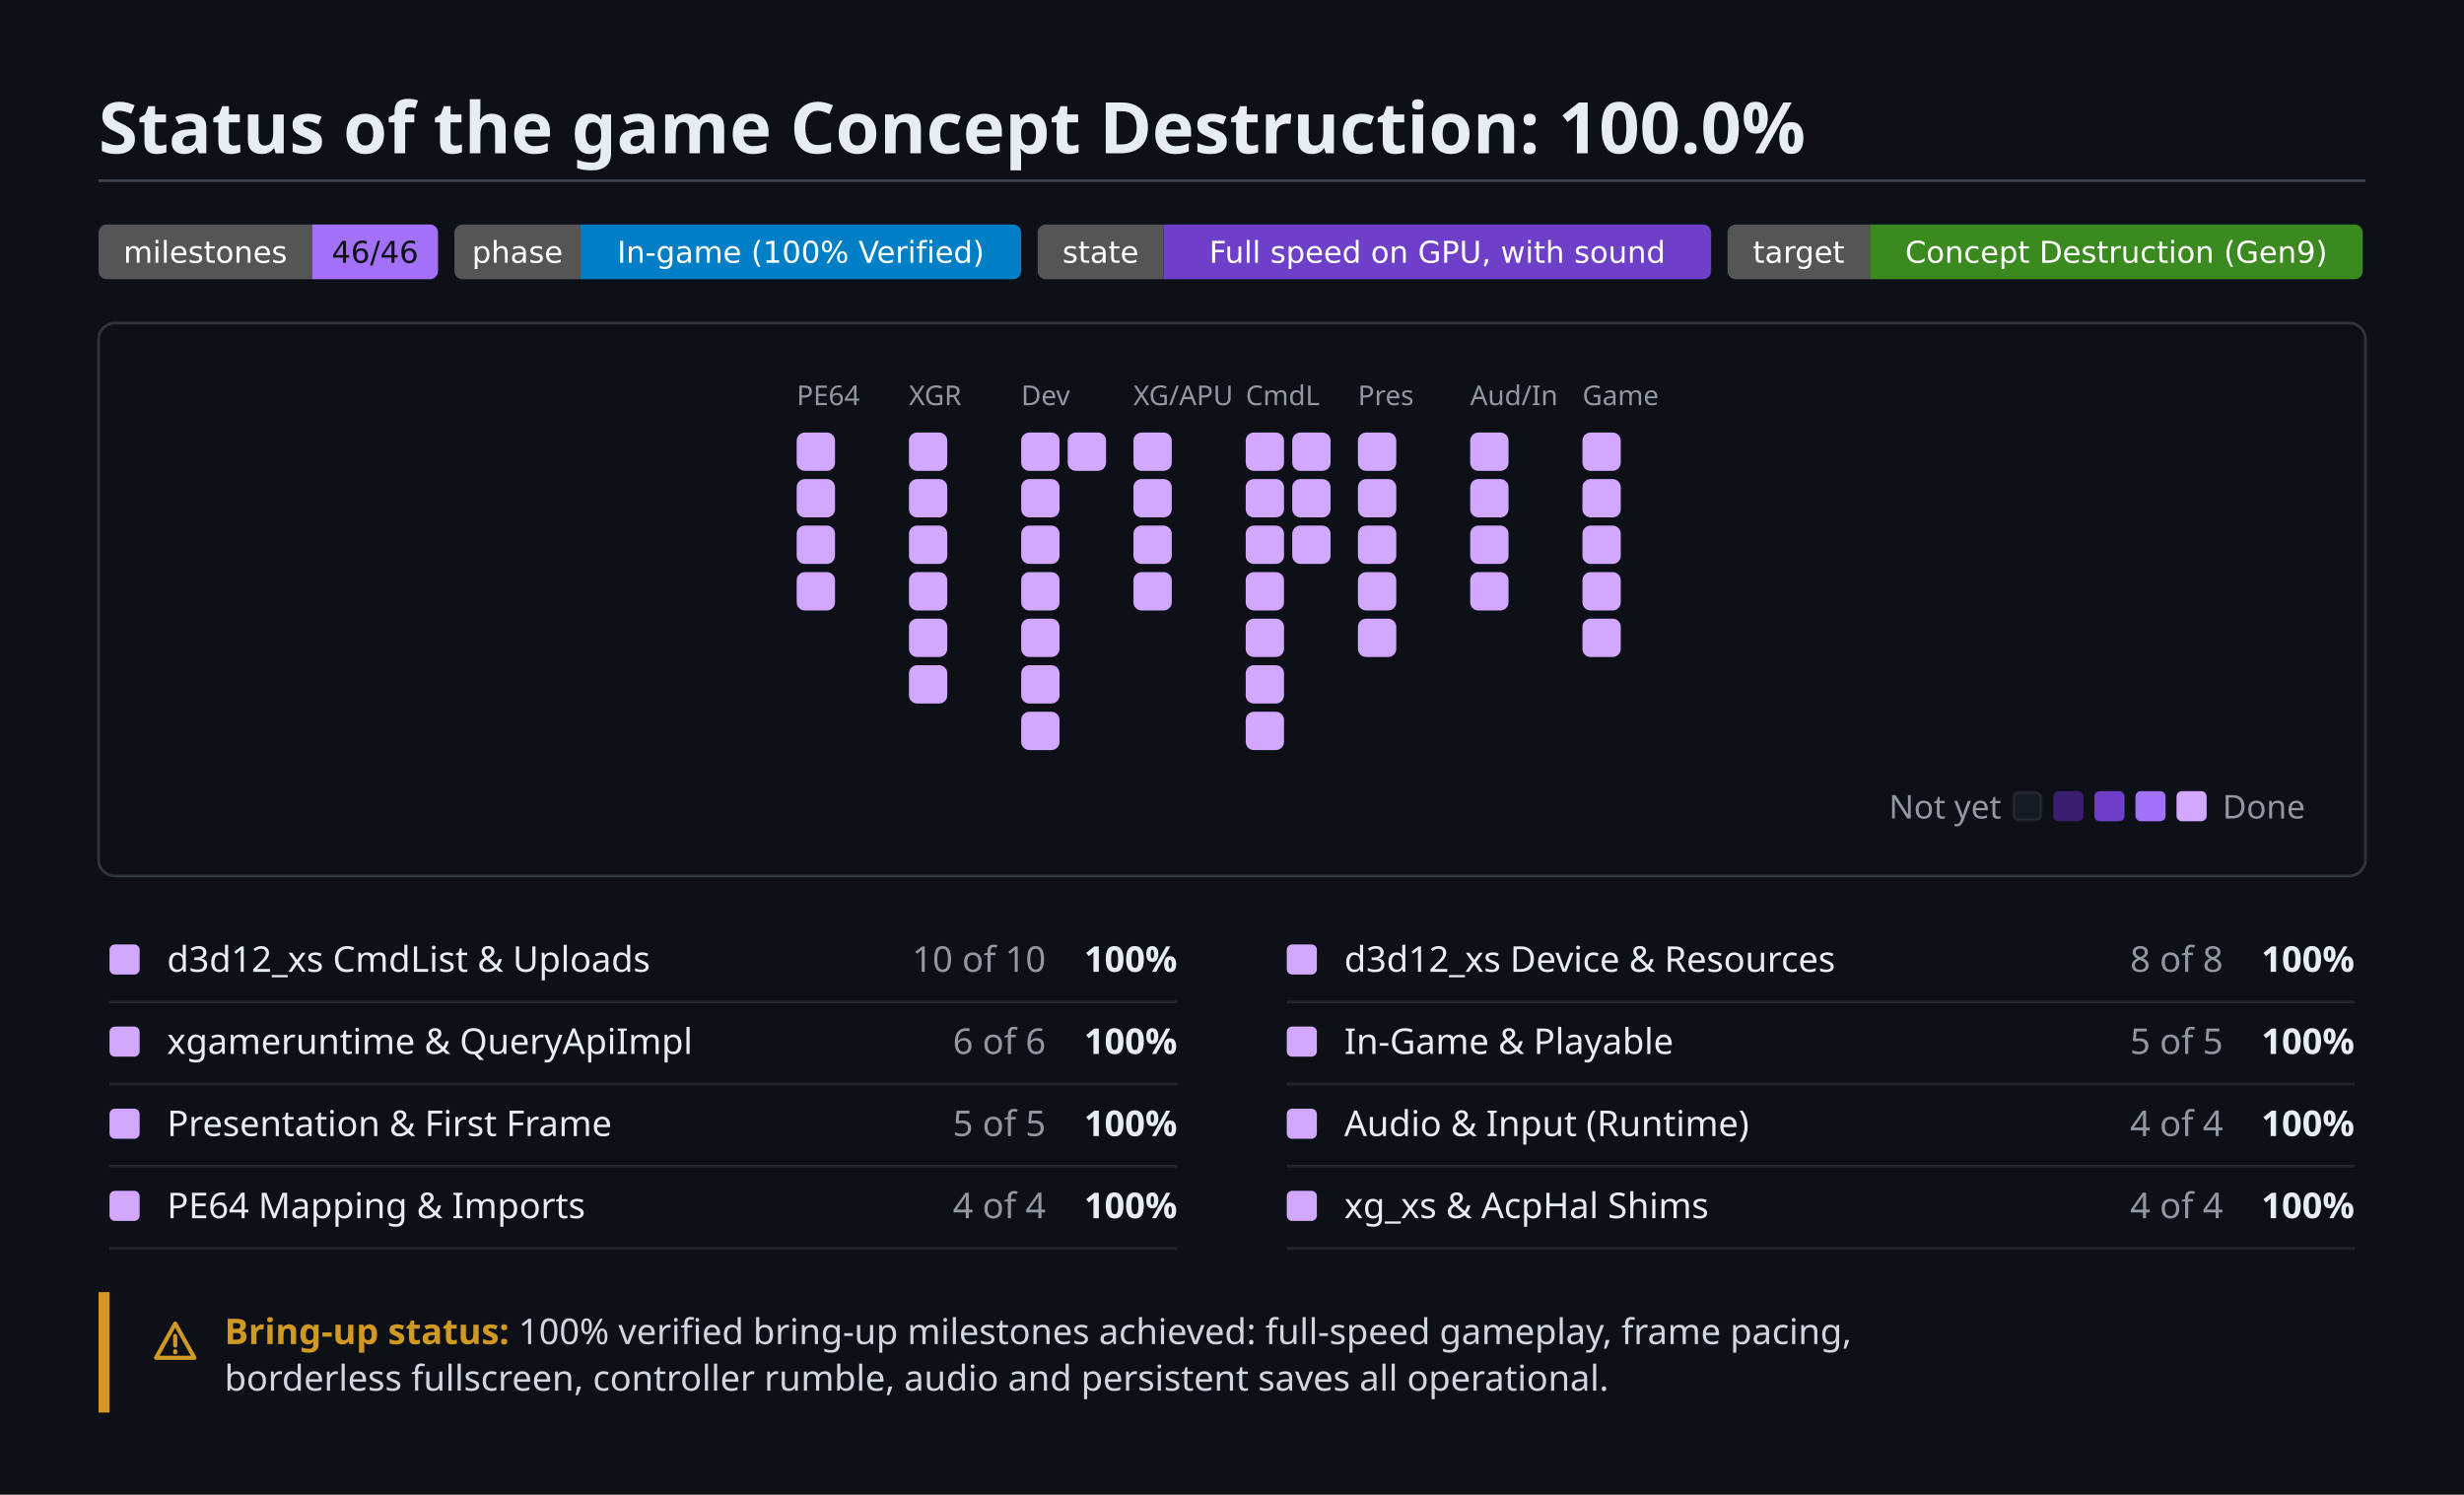
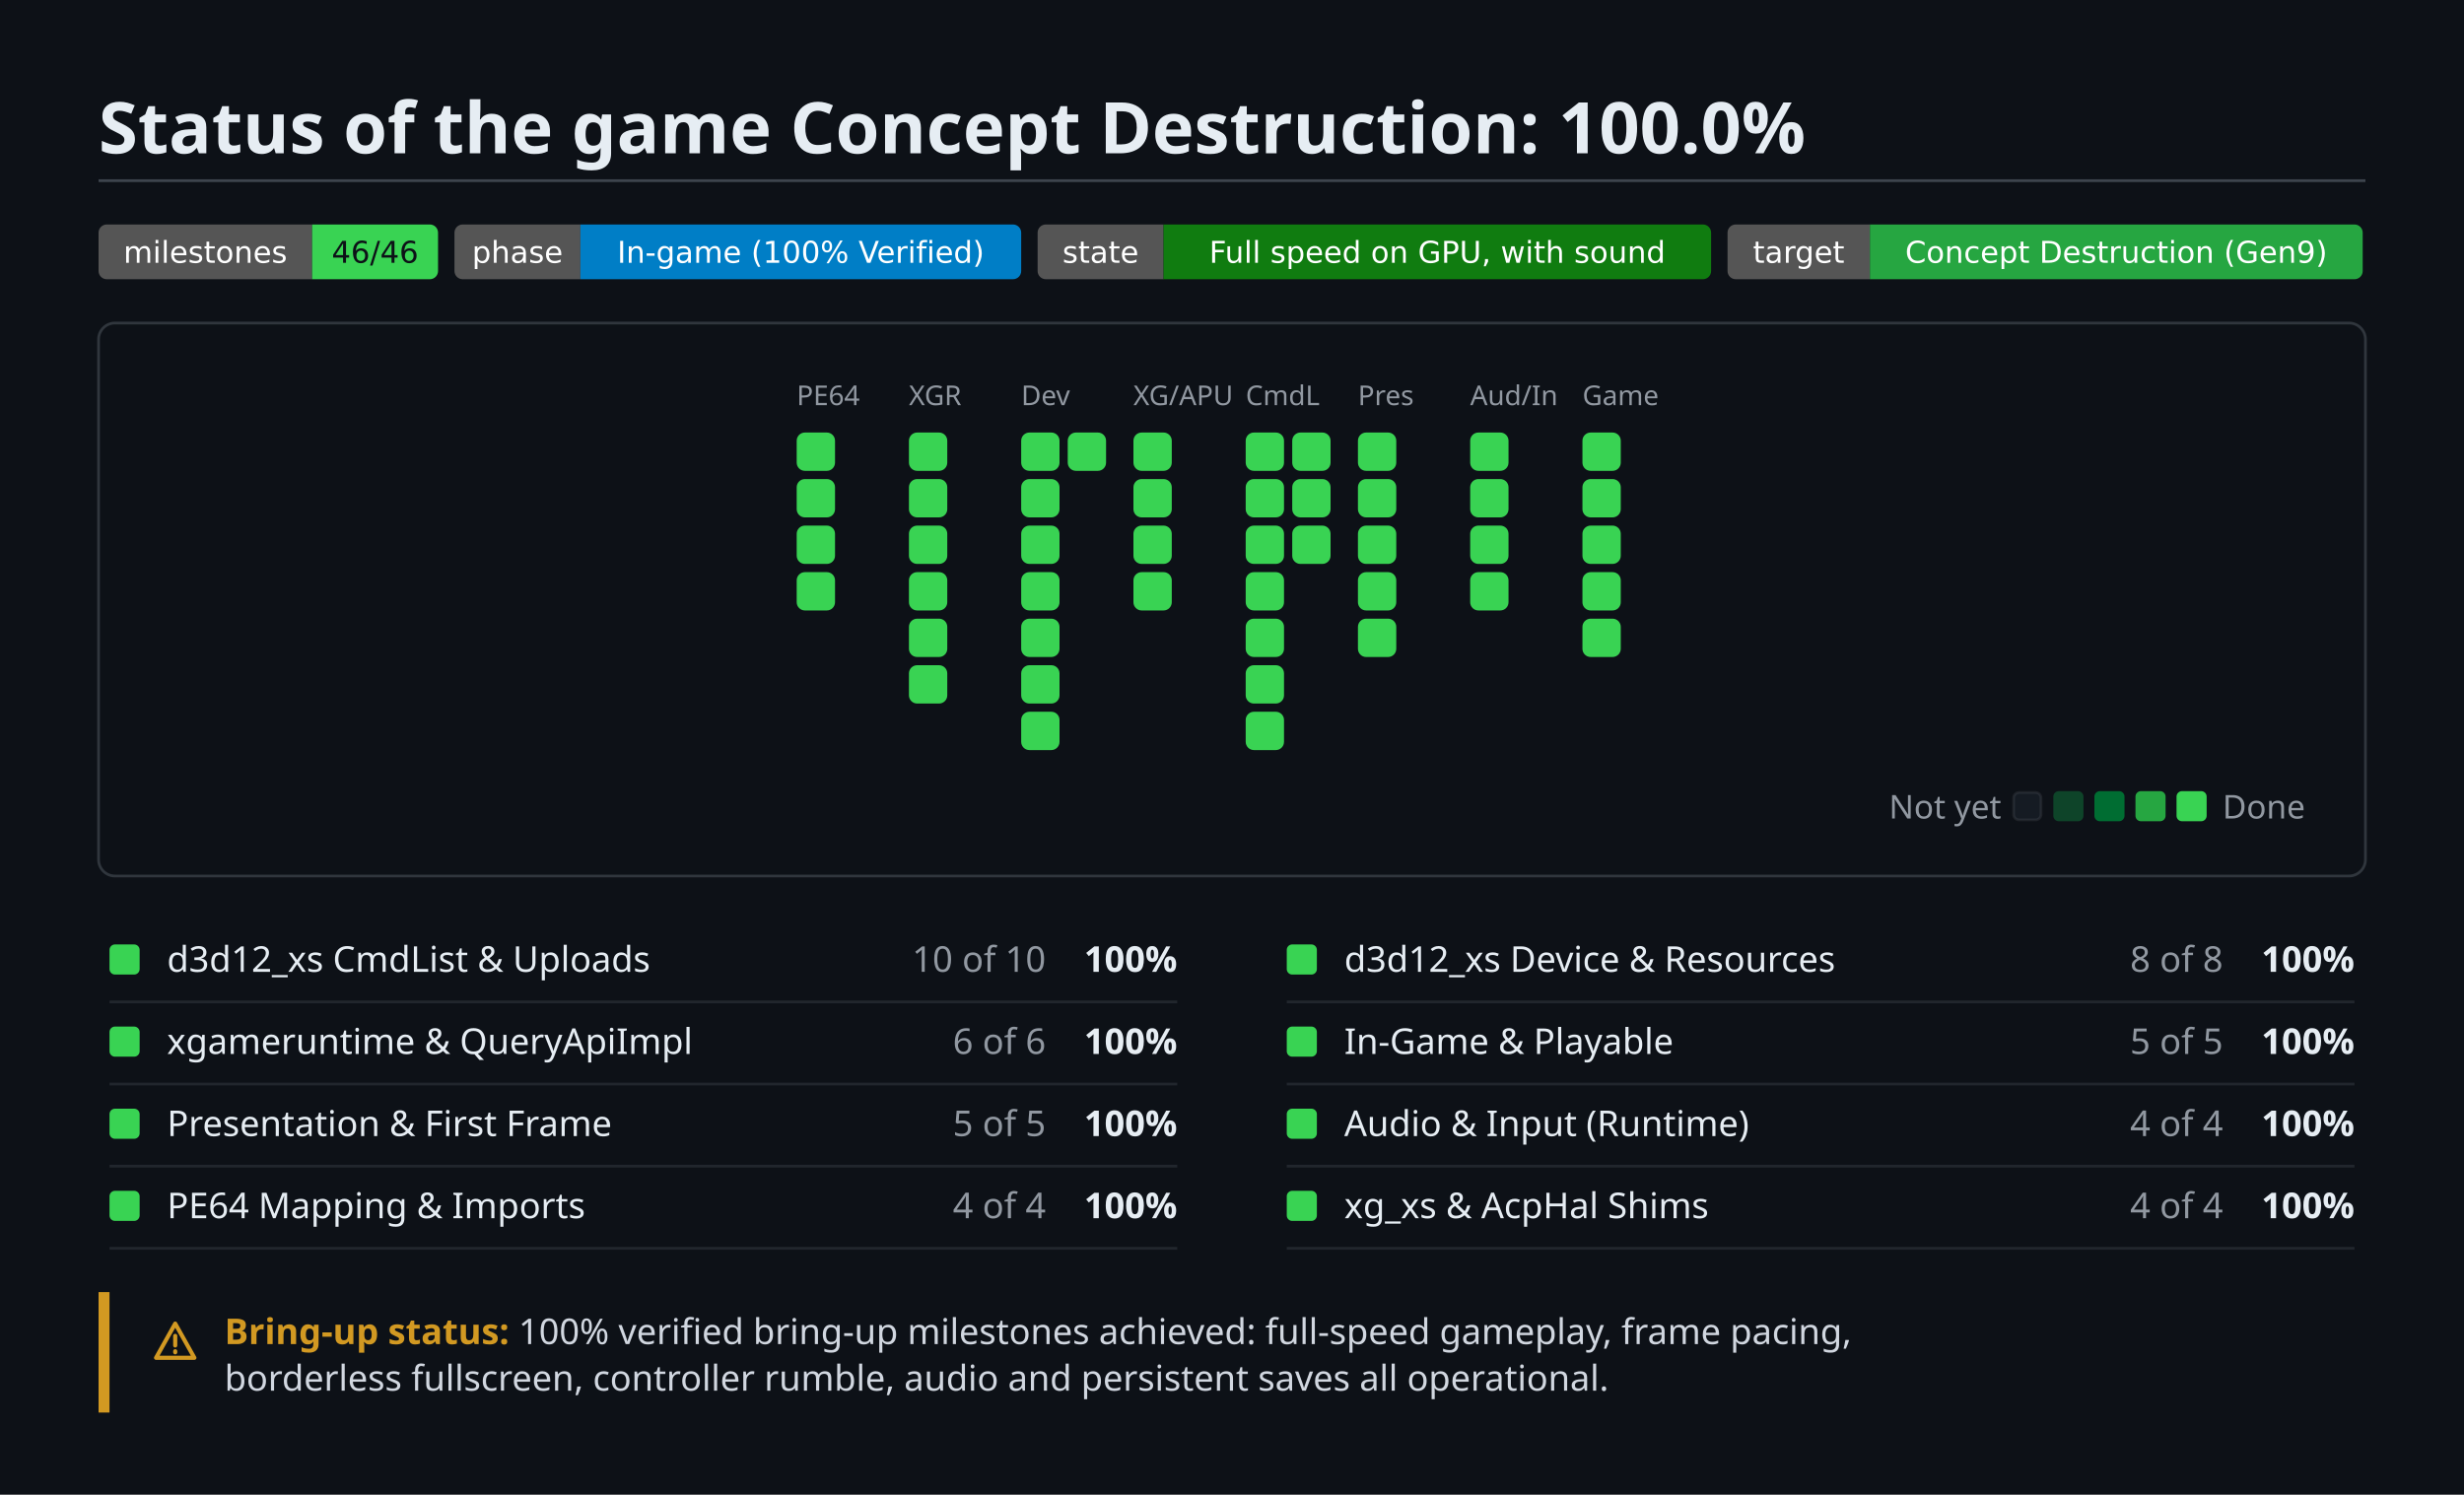
<svg xmlns="http://www.w3.org/2000/svg" width="900" height="546" viewBox="0 0 900 546" role="img" aria-label="Status of the game Concept Destruction: 100.0%">
  <style>
    text { font-family: 'Mona Sans', -apple-system, 'Segoe UI', 'Noto Sans', Helvetica, Arial, sans-serif; }
    .h2 { font-size: 26px; font-weight: 600; fill: #e6edf3; }
    .badge-txt { font-family: Verdana, 'DejaVu Sans', Geneva, sans-serif; font-size: 11px; fill: #ffffff; }
    .badge-txt-dark { font-family: Verdana, 'DejaVu Sans', Geneva, sans-serif; font-size: 11px; fill: #0d1117; }
    .g-label { font-size: 10px; fill: #9198a1; }
    .legend-txt { font-size: 12px; fill: #9198a1; }
    .r-name { font-size: 13px; fill: #e6edf3; }
    .r-count { font-size: 13px; fill: #9198a1; font-variant-numeric: tabular-nums; }
    .r-pct { font-size: 13px; font-weight: 600; fill: #e6edf3; font-variant-numeric: tabular-nums; }
    .callout-txt { font-size: 13px; fill: #d1d7e0; }
    .callout-lead { font-size: 13px; font-weight: 600; fill: #d29922; }
  </style>
  <rect width="900" height="546" fill="#0d1117" />
  <text class="h2" x="36" y="56">Status of the game Concept Destruction: 100.0%</text>
  <line x1="36" y1="66" x2="864" y2="66" stroke="#3d444d" stroke-width="1" />
  <clipPath id="bclip0">
    <rect x="36" y="82" width="124" height="20" rx="3" />
  </clipPath>
  <g clip-path="url(#bclip0)">
    <rect x="36" y="82" width="78" height="20" fill="#555555" />
-     <rect x="114" y="82" width="46" height="20" fill="#a371f7" />
+     <rect x="114" y="82" width="46" height="20" fill="#39d353" />
    <text class="badge-txt" x="75.0" y="96" text-anchor="middle">milestones</text>
    <text class="badge-txt-dark" x="137.0" y="96" text-anchor="middle">46/46</text>
  </g>
  <clipPath id="bclip1">
    <rect x="166" y="82" width="207" height="20" rx="3" />
  </clipPath>
  <g clip-path="url(#bclip1)">
    <rect x="166" y="82" width="46" height="20" fill="#555555" />
    <rect x="212" y="82" width="161" height="20" fill="#007ec6" />
    <text class="badge-txt" x="189.0" y="96" text-anchor="middle">phase</text>
    <text class="badge-txt" x="292.5" y="96" text-anchor="middle">In-game (100% Verified)</text>
  </g>
  <clipPath id="bclip2">
    <rect x="379" y="82" width="246" height="20" rx="3" />
  </clipPath>
  <g clip-path="url(#bclip2)">
    <rect x="379" y="82" width="46" height="20" fill="#555555" />
-     <rect x="425" y="82" width="200" height="20" fill="#6e40c9" />
+     <rect x="425" y="82" width="200" height="20" fill="#107c10" />
    <text class="badge-txt" x="402.0" y="96" text-anchor="middle">state</text>
    <text class="badge-txt" x="525.0" y="96" text-anchor="middle">Full speed on GPU, with sound</text>
  </g>
  <clipPath id="bclip3">
    <rect x="631" y="82" width="232" height="20" rx="3" />
  </clipPath>
  <g clip-path="url(#bclip3)">
    <rect x="631" y="82" width="52" height="20" fill="#555555" />
-     <rect x="683" y="82" width="180" height="20" fill="#3b8a1f" />
+     <rect x="683" y="82" width="180" height="20" fill="#26a641" />
    <text class="badge-txt" x="657.0" y="96" text-anchor="middle">target</text>
    <text class="badge-txt" x="773.0" y="96" text-anchor="middle">Concept Destruction (Gen9)</text>
  </g>
  <rect x="36" y="118" width="828" height="202" rx="6" fill="#0d1117" stroke="#30363d" stroke-width="1" />
  <text class="g-label" x="291.0" y="148">PE64</text>
-   <rect x="291.0" y="158.0" width="14" height="14" rx="3" fill="#d2a8ff" />
-   <rect x="291.0" y="175.0" width="14" height="14" rx="3" fill="#d2a8ff" />
-   <rect x="291.0" y="192.0" width="14" height="14" rx="3" fill="#d2a8ff" />
-   <rect x="291.0" y="209.0" width="14" height="14" rx="3" fill="#d2a8ff" />
+   <rect x="291.0" y="158.0" width="14" height="14" rx="3" fill="#39d353" />
+   <rect x="291.0" y="175.0" width="14" height="14" rx="3" fill="#39d353" />
+   <rect x="291.0" y="192.0" width="14" height="14" rx="3" fill="#39d353" />
+   <rect x="291.0" y="209.0" width="14" height="14" rx="3" fill="#39d353" />
  <text class="g-label" x="332.0" y="148">XGR</text>
-   <rect x="332.0" y="158.0" width="14" height="14" rx="3" fill="#d2a8ff" />
-   <rect x="332.0" y="175.0" width="14" height="14" rx="3" fill="#d2a8ff" />
-   <rect x="332.0" y="192.0" width="14" height="14" rx="3" fill="#d2a8ff" />
-   <rect x="332.0" y="209.0" width="14" height="14" rx="3" fill="#d2a8ff" />
-   <rect x="332.0" y="226.0" width="14" height="14" rx="3" fill="#d2a8ff" />
-   <rect x="332.0" y="243.0" width="14" height="14" rx="3" fill="#d2a8ff" />
+   <rect x="332.0" y="158.0" width="14" height="14" rx="3" fill="#39d353" />
+   <rect x="332.0" y="175.0" width="14" height="14" rx="3" fill="#39d353" />
+   <rect x="332.0" y="192.0" width="14" height="14" rx="3" fill="#39d353" />
+   <rect x="332.0" y="209.0" width="14" height="14" rx="3" fill="#39d353" />
+   <rect x="332.0" y="226.0" width="14" height="14" rx="3" fill="#39d353" />
+   <rect x="332.0" y="243.0" width="14" height="14" rx="3" fill="#39d353" />
  <text class="g-label" x="373.0" y="148">Dev</text>
-   <rect x="373.0" y="158.0" width="14" height="14" rx="3" fill="#d2a8ff" />
-   <rect x="373.0" y="175.0" width="14" height="14" rx="3" fill="#d2a8ff" />
-   <rect x="373.0" y="192.0" width="14" height="14" rx="3" fill="#d2a8ff" />
-   <rect x="373.0" y="209.0" width="14" height="14" rx="3" fill="#d2a8ff" />
-   <rect x="373.0" y="226.0" width="14" height="14" rx="3" fill="#d2a8ff" />
-   <rect x="373.0" y="243.0" width="14" height="14" rx="3" fill="#d2a8ff" />
-   <rect x="373.0" y="260.0" width="14" height="14" rx="3" fill="#d2a8ff" />
-   <rect x="390.0" y="158.0" width="14" height="14" rx="3" fill="#d2a8ff" />
+   <rect x="373.0" y="158.0" width="14" height="14" rx="3" fill="#39d353" />
+   <rect x="373.0" y="175.0" width="14" height="14" rx="3" fill="#39d353" />
+   <rect x="373.0" y="192.0" width="14" height="14" rx="3" fill="#39d353" />
+   <rect x="373.0" y="209.0" width="14" height="14" rx="3" fill="#39d353" />
+   <rect x="373.0" y="226.0" width="14" height="14" rx="3" fill="#39d353" />
+   <rect x="373.0" y="243.0" width="14" height="14" rx="3" fill="#39d353" />
+   <rect x="373.0" y="260.0" width="14" height="14" rx="3" fill="#39d353" />
+   <rect x="390.0" y="158.0" width="14" height="14" rx="3" fill="#39d353" />
  <text class="g-label" x="414.0" y="148">XG/APU</text>
-   <rect x="414.0" y="158.0" width="14" height="14" rx="3" fill="#d2a8ff" />
-   <rect x="414.0" y="175.0" width="14" height="14" rx="3" fill="#d2a8ff" />
-   <rect x="414.0" y="192.0" width="14" height="14" rx="3" fill="#d2a8ff" />
-   <rect x="414.0" y="209.0" width="14" height="14" rx="3" fill="#d2a8ff" />
+   <rect x="414.0" y="158.0" width="14" height="14" rx="3" fill="#39d353" />
+   <rect x="414.0" y="175.0" width="14" height="14" rx="3" fill="#39d353" />
+   <rect x="414.0" y="192.0" width="14" height="14" rx="3" fill="#39d353" />
+   <rect x="414.0" y="209.0" width="14" height="14" rx="3" fill="#39d353" />
  <text class="g-label" x="455.0" y="148">CmdL</text>
-   <rect x="455.0" y="158.0" width="14" height="14" rx="3" fill="#d2a8ff" />
-   <rect x="455.0" y="175.0" width="14" height="14" rx="3" fill="#d2a8ff" />
-   <rect x="455.0" y="192.0" width="14" height="14" rx="3" fill="#d2a8ff" />
-   <rect x="455.0" y="209.0" width="14" height="14" rx="3" fill="#d2a8ff" />
-   <rect x="455.0" y="226.0" width="14" height="14" rx="3" fill="#d2a8ff" />
-   <rect x="455.0" y="243.0" width="14" height="14" rx="3" fill="#d2a8ff" />
-   <rect x="455.0" y="260.0" width="14" height="14" rx="3" fill="#d2a8ff" />
-   <rect x="472.0" y="158.0" width="14" height="14" rx="3" fill="#d2a8ff" />
-   <rect x="472.0" y="175.0" width="14" height="14" rx="3" fill="#d2a8ff" />
-   <rect x="472.0" y="192.0" width="14" height="14" rx="3" fill="#d2a8ff" />
+   <rect x="455.0" y="158.0" width="14" height="14" rx="3" fill="#39d353" />
+   <rect x="455.0" y="175.0" width="14" height="14" rx="3" fill="#39d353" />
+   <rect x="455.0" y="192.0" width="14" height="14" rx="3" fill="#39d353" />
+   <rect x="455.0" y="209.0" width="14" height="14" rx="3" fill="#39d353" />
+   <rect x="455.0" y="226.0" width="14" height="14" rx="3" fill="#39d353" />
+   <rect x="455.0" y="243.0" width="14" height="14" rx="3" fill="#39d353" />
+   <rect x="455.0" y="260.0" width="14" height="14" rx="3" fill="#39d353" />
+   <rect x="472.0" y="158.0" width="14" height="14" rx="3" fill="#39d353" />
+   <rect x="472.0" y="175.0" width="14" height="14" rx="3" fill="#39d353" />
+   <rect x="472.0" y="192.0" width="14" height="14" rx="3" fill="#39d353" />
  <text class="g-label" x="496.0" y="148">Pres</text>
-   <rect x="496.0" y="158.0" width="14" height="14" rx="3" fill="#d2a8ff" />
-   <rect x="496.0" y="175.0" width="14" height="14" rx="3" fill="#d2a8ff" />
-   <rect x="496.0" y="192.0" width="14" height="14" rx="3" fill="#d2a8ff" />
-   <rect x="496.0" y="209.0" width="14" height="14" rx="3" fill="#d2a8ff" />
-   <rect x="496.0" y="226.0" width="14" height="14" rx="3" fill="#d2a8ff" />
+   <rect x="496.0" y="158.0" width="14" height="14" rx="3" fill="#39d353" />
+   <rect x="496.0" y="175.0" width="14" height="14" rx="3" fill="#39d353" />
+   <rect x="496.0" y="192.0" width="14" height="14" rx="3" fill="#39d353" />
+   <rect x="496.0" y="209.0" width="14" height="14" rx="3" fill="#39d353" />
+   <rect x="496.0" y="226.0" width="14" height="14" rx="3" fill="#39d353" />
  <text class="g-label" x="537.0" y="148">Aud/In</text>
-   <rect x="537.0" y="158.0" width="14" height="14" rx="3" fill="#d2a8ff" />
-   <rect x="537.0" y="175.0" width="14" height="14" rx="3" fill="#d2a8ff" />
-   <rect x="537.0" y="192.0" width="14" height="14" rx="3" fill="#d2a8ff" />
-   <rect x="537.0" y="209.0" width="14" height="14" rx="3" fill="#d2a8ff" />
+   <rect x="537.0" y="158.0" width="14" height="14" rx="3" fill="#39d353" />
+   <rect x="537.0" y="175.0" width="14" height="14" rx="3" fill="#39d353" />
+   <rect x="537.0" y="192.0" width="14" height="14" rx="3" fill="#39d353" />
+   <rect x="537.0" y="209.0" width="14" height="14" rx="3" fill="#39d353" />
  <text class="g-label" x="578.0" y="148">Game</text>
-   <rect x="578.0" y="158.0" width="14" height="14" rx="3" fill="#d2a8ff" />
-   <rect x="578.0" y="175.0" width="14" height="14" rx="3" fill="#d2a8ff" />
-   <rect x="578.0" y="192.0" width="14" height="14" rx="3" fill="#d2a8ff" />
-   <rect x="578.0" y="209.0" width="14" height="14" rx="3" fill="#d2a8ff" />
-   <rect x="578.0" y="226.0" width="14" height="14" rx="3" fill="#d2a8ff" />
+   <rect x="578.0" y="158.0" width="14" height="14" rx="3" fill="#39d353" />
+   <rect x="578.0" y="175.0" width="14" height="14" rx="3" fill="#39d353" />
+   <rect x="578.0" y="192.0" width="14" height="14" rx="3" fill="#39d353" />
+   <rect x="578.0" y="209.0" width="14" height="14" rx="3" fill="#39d353" />
+   <rect x="578.0" y="226.0" width="14" height="14" rx="3" fill="#39d353" />
  <text class="legend-txt" x="842" y="299" text-anchor="end">Done</text>
-   <rect x="795.0" y="289.0" width="11" height="11" rx="2" fill="#d2a8ff" />
-   <rect x="780.0" y="289.0" width="11" height="11" rx="2" fill="#a371f7" />
-   <rect x="765.0" y="289.0" width="11" height="11" rx="2" fill="#6e40c9" />
-   <rect x="750.0" y="289.0" width="11" height="11" rx="2" fill="#3c1e70" />
+   <rect x="795.0" y="289.0" width="11" height="11" rx="2" fill="#39d353" />
+   <rect x="780.0" y="289.0" width="11" height="11" rx="2" fill="#26a641" />
+   <rect x="765.0" y="289.0" width="11" height="11" rx="2" fill="#006d32" />
+   <rect x="750.0" y="289.0" width="11" height="11" rx="2" fill="#0e4429" />
  <rect x="735.5" y="289.5" width="10" height="10" rx="2" fill="#151b23" stroke="rgba(240,246,252,0.08)" stroke-width="1" />
  <text class="legend-txt" x="731" y="299" text-anchor="end">Not yet</text>
-   <rect x="40.0" y="345.0" width="11" height="11" rx="2" fill="#d2a8ff" />
+   <rect x="40.0" y="345.0" width="11" height="11" rx="2" fill="#39d353" />
  <text class="r-name" x="61.0" y="355">d3d12_xs CmdList &amp; Uploads</text>
  <text class="r-count" x="382.0" y="355" text-anchor="end">10 of 10</text>
  <text class="r-pct" x="430.0" y="355" text-anchor="end">100%</text>
  <line x1="40.0" y1="366" x2="430.0" y2="366" stroke="#21262d" stroke-width="1" />
-   <rect x="470.0" y="345.0" width="11" height="11" rx="2" fill="#d2a8ff" />
+   <rect x="470.0" y="345.0" width="11" height="11" rx="2" fill="#39d353" />
  <text class="r-name" x="491.0" y="355">d3d12_xs Device &amp; Resources</text>
  <text class="r-count" x="812.0" y="355" text-anchor="end">8 of 8</text>
  <text class="r-pct" x="860.0" y="355" text-anchor="end">100%</text>
  <line x1="470.0" y1="366" x2="860.0" y2="366" stroke="#21262d" stroke-width="1" />
-   <rect x="40.0" y="375.0" width="11" height="11" rx="2" fill="#d2a8ff" />
+   <rect x="40.0" y="375.0" width="11" height="11" rx="2" fill="#39d353" />
  <text class="r-name" x="61.0" y="385">xgameruntime &amp; QueryApiImpl</text>
  <text class="r-count" x="382.0" y="385" text-anchor="end">6 of 6</text>
  <text class="r-pct" x="430.0" y="385" text-anchor="end">100%</text>
  <line x1="40.0" y1="396" x2="430.0" y2="396" stroke="#21262d" stroke-width="1" />
-   <rect x="470.0" y="375.0" width="11" height="11" rx="2" fill="#d2a8ff" />
+   <rect x="470.0" y="375.0" width="11" height="11" rx="2" fill="#39d353" />
  <text class="r-name" x="491.0" y="385">In-Game &amp; Playable</text>
  <text class="r-count" x="812.0" y="385" text-anchor="end">5 of 5</text>
  <text class="r-pct" x="860.0" y="385" text-anchor="end">100%</text>
  <line x1="470.0" y1="396" x2="860.0" y2="396" stroke="#21262d" stroke-width="1" />
-   <rect x="40.0" y="405.0" width="11" height="11" rx="2" fill="#d2a8ff" />
+   <rect x="40.0" y="405.0" width="11" height="11" rx="2" fill="#39d353" />
  <text class="r-name" x="61.0" y="415">Presentation &amp; First Frame</text>
  <text class="r-count" x="382.0" y="415" text-anchor="end">5 of 5</text>
  <text class="r-pct" x="430.0" y="415" text-anchor="end">100%</text>
  <line x1="40.0" y1="426" x2="430.0" y2="426" stroke="#21262d" stroke-width="1" />
-   <rect x="470.0" y="405.0" width="11" height="11" rx="2" fill="#d2a8ff" />
+   <rect x="470.0" y="405.0" width="11" height="11" rx="2" fill="#39d353" />
  <text class="r-name" x="491.0" y="415">Audio &amp; Input (Runtime)</text>
  <text class="r-count" x="812.0" y="415" text-anchor="end">4 of 4</text>
  <text class="r-pct" x="860.0" y="415" text-anchor="end">100%</text>
  <line x1="470.0" y1="426" x2="860.0" y2="426" stroke="#21262d" stroke-width="1" />
-   <rect x="40.0" y="435.0" width="11" height="11" rx="2" fill="#d2a8ff" />
+   <rect x="40.0" y="435.0" width="11" height="11" rx="2" fill="#39d353" />
  <text class="r-name" x="61.0" y="445">PE64 Mapping &amp; Imports</text>
  <text class="r-count" x="382.0" y="445" text-anchor="end">4 of 4</text>
  <text class="r-pct" x="430.0" y="445" text-anchor="end">100%</text>
  <line x1="40.0" y1="456" x2="430.0" y2="456" stroke="#21262d" stroke-width="1" />
-   <rect x="470.0" y="435.0" width="11" height="11" rx="2" fill="#d2a8ff" />
+   <rect x="470.0" y="435.0" width="11" height="11" rx="2" fill="#39d353" />
  <text class="r-name" x="491.0" y="445">xg_xs &amp; AcpHal Shims</text>
  <text class="r-count" x="812.0" y="445" text-anchor="end">4 of 4</text>
  <text class="r-pct" x="860.0" y="445" text-anchor="end">100%</text>
  <line x1="470.0" y1="456" x2="860.0" y2="456" stroke="#21262d" stroke-width="1" />
  <rect x="36" y="472" width="4" height="44" fill="#d29922" />
  <g transform="translate(56,482)">
    <path d="M8 1.5 15 14H1z" fill="none" stroke="#d29922" stroke-width="1.5" stroke-linejoin="round" />
    <path d="M8 6v3.5M8 11.6v.4" stroke="#d29922" stroke-width="1.5" stroke-linecap="round" />
  </g>
  <text class="callout-txt" x="82" y="491">
    <tspan class="callout-lead">Bring-up status:</tspan> 100% verified bring-up milestones achieved: full-speed gameplay, frame pacing,</text>
  <text class="callout-txt" x="82" y="508">borderless fullscreen, controller rumble, audio and persistent saves all operational.</text>
</svg>
